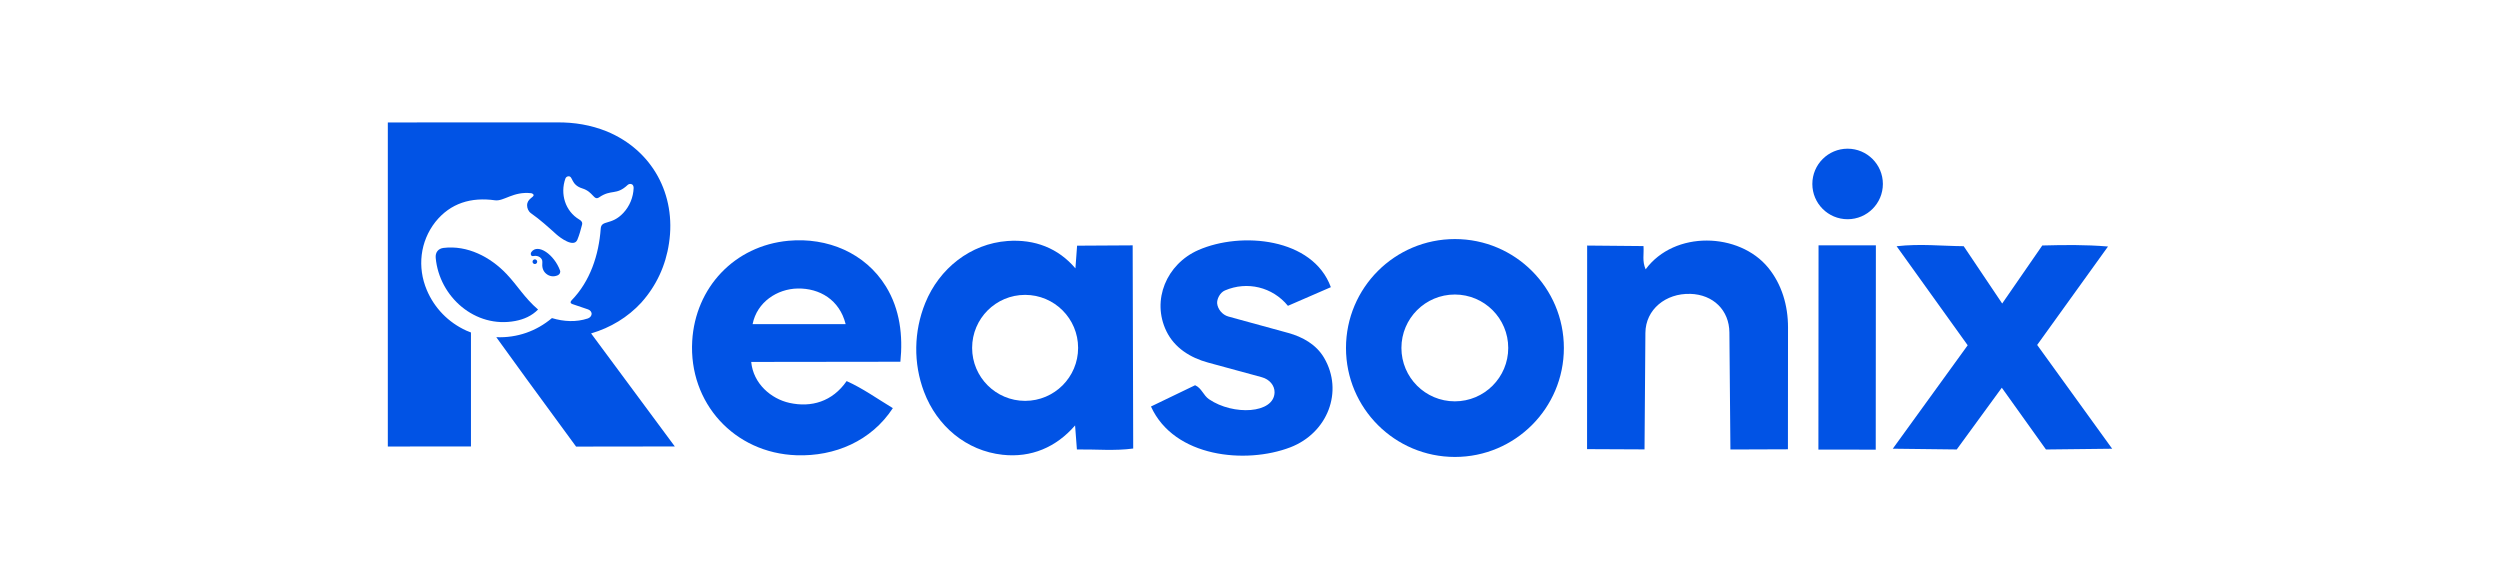
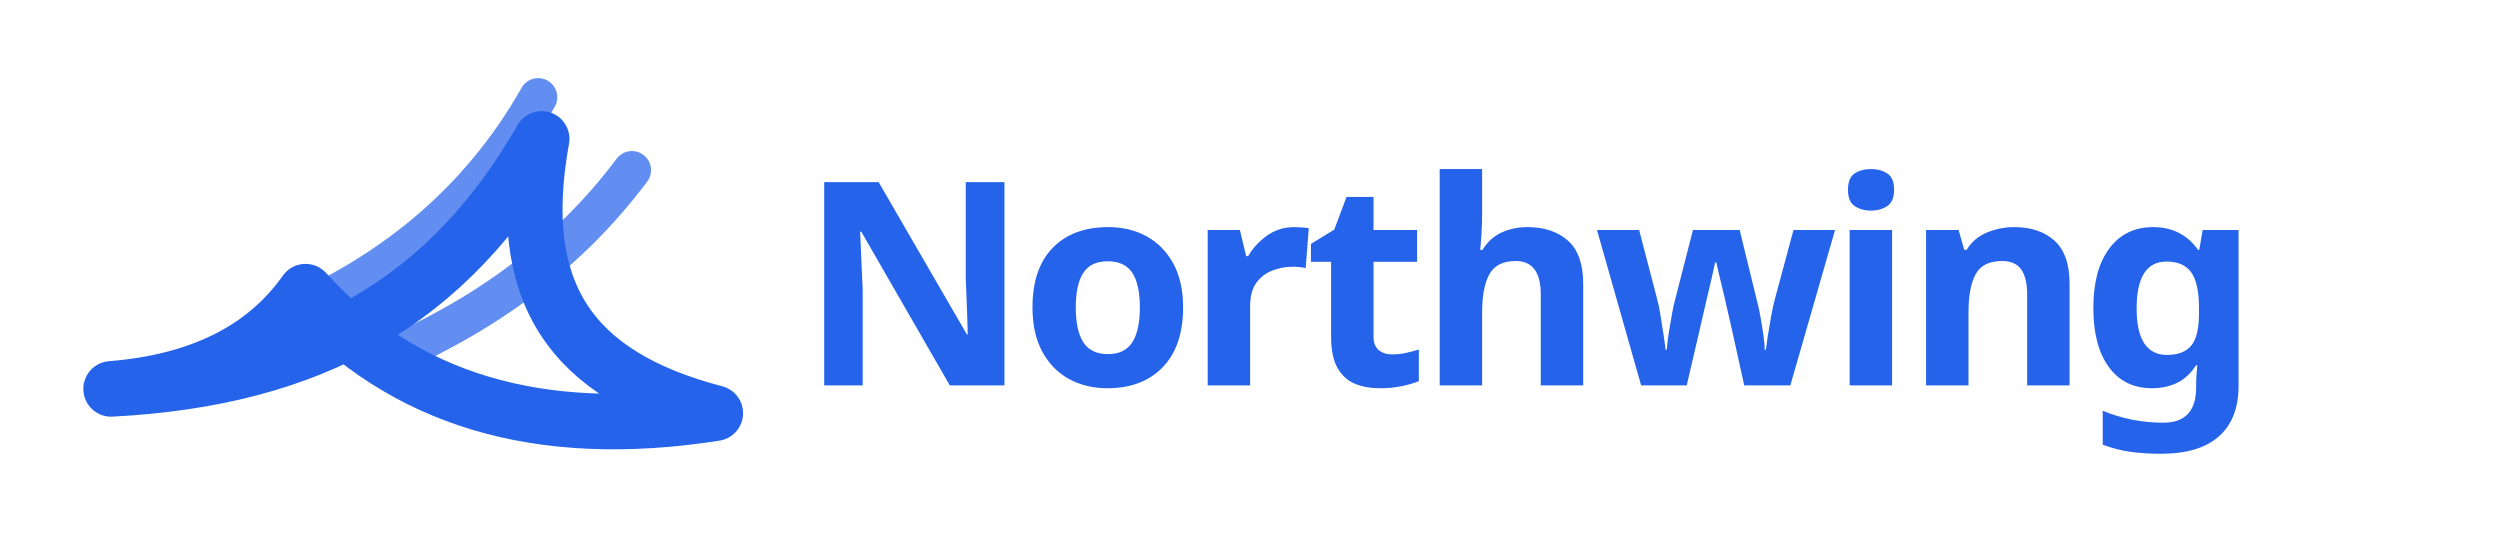
- <svg xmlns="http://www.w3.org/2000/svg" id="_图层_1" data-name="图层 1" viewBox="0 0 1692.66 392.25">
-   <defs>
-     <style>
-       .cls-1 {
-         fill: #0153e5;
-       }
-     </style>
-   </defs>
-   <path class="cls-1" d="M767.26,303.68c-12.37,1.71-24.96.46-38.13.63l-1.23-16.27c-12.87,14.9-29.84,21.97-49.07,19.87-24.58-2.69-44.41-19.38-53.2-42.6-7.32-19.32-6.99-40.86.81-60.12,9.5-23.46,30.72-40.21,55.73-42.02,18.41-1.33,34.33,4.84,45.96,18.54l1.13-15.37,37.63-.22.36,137.56ZM729.95,235.53c0-19.82-16.06-35.88-35.88-35.88s-35.88,16.06-35.88,35.88,16.06,35.88,35.88,35.88,35.88-16.06,35.88-35.88Z" />
-   <path class="cls-1" d="M573.23,258.02c11.08,4.99,20.6,11.87,31.28,18.31-14.54,22.26-39.3,32.78-65.14,31.91-42.29-1.42-73.12-35.5-70.7-77.31,2.1-36.29,28.66-64.56,65.17-67.92,26.31-2.42,52.01,8.19,66.02,30.99,9.52,15.5,11.55,33.39,9.76,50.92l-101,.13c1.4,14.77,13.51,25.01,25.92,27.74,14.72,3.24,29.02-.82,38.69-14.77ZM572.56,219.47c-4.12-16.52-17.68-24.4-32.5-24.13-13.74.25-27.5,9.07-30.5,24.11l63,.02Z" />
-   <path class="cls-1" d="M1058.84,235.62c0,40.74-33.02,73.76-73.76,73.76s-73.76-33.02-73.76-73.76,33.02-73.76,73.76-73.76,73.76,33.02,73.76,73.76ZM1021.17,235.57c0-19.97-16.19-36.16-36.16-36.16s-36.16,16.19-36.16,36.16,16.19,36.16,36.16,36.16,36.16-16.19,36.16-36.16Z" />
-   <path class="cls-1" d="M1144.36,198.98c-16.4-.48-30.2,10.42-30.32,26.41l-.59,78.88-38.91-.18.06-137.83,38.15.35c.41,5.66-1.03,9.97,1.45,15.75,19.54-26.51,63.34-25.07,82.95-1.16,9.2,11.23,13.46,25.62,13.45,40.38l-.06,82.62-38.94.14-.69-79.28c-.13-14.92-10.82-25.64-26.54-26.1Z" />
-   <path class="cls-1" d="M1430.09,303.82l-44.84.51-29.9-41.82-30.52,41.81-43.29-.52,50.71-70.03-48.12-67.06c16.29-1.81,30.31-.14,45.42-.02l26.06,38.81,27.14-39.29c14.85-.38,28.79-.61,44.5.69l-47.96,66.65,50.79,70.28Z" />
-   <path class="cls-1" d="M873.65,302.86c-30.01,11.52-78.69,6.96-94.37-27.63l29.88-14.4c4.49,1.96,5.5,6.8,9.44,9.49,16.43,11.17,43.99,9.75,44.36-4.61.12-4.72-3.46-8.89-8.58-10.29l-36.51-9.95c-11.77-3.21-22.59-9.81-28.13-21.2-10.25-21.06.12-45.53,21.63-54.96,29.01-12.72,77.53-8.27,89.7,25.13l-29.06,12.62c-10.47-12.8-27.66-16.84-42.64-10.42-3.51,1.5-5.54,6.03-5.28,8.81.35,3.7,3.39,7.71,7.59,8.86l40.46,11.09c9.77,2.68,19.02,7.82,24.29,16.77,13.52,22.96,2.31,51.05-22.78,60.69Z" />
-   <rect class="cls-1" x="1181.54" y="215.87" width="138.32" height="38.82" transform="translate(1014.48 1485.8) rotate(-89.96)" />
-   <circle class="cls-1" cx="1250.95" cy="124.55" r="23.88" />
-   <g>
-     <path class="cls-1" d="M369.75,185.3c2.09,1.76,4.98,2.41,7.95,1.06,1.18-.54,1.96-1.91,1.47-3.25-3.92-10.71-14.97-18.54-19.38-12.48-.54.74-.52,1.7-.11,2.29.32.47.97.57,1.82.4,2.68-.56,6.02,1.31,5.7,4.3-.33,3.12.3,5.79,2.56,7.69Z" />
-     <path class="cls-1" d="M434.28,204.78c10.12-11.32,16.46-25.01,18.67-40.07,5.04-32.93-11.31-63.01-42.11-75.75-10.83-4.35-21.95-6.2-33.76-6.09l-114.5.03v219.42s56.29-.04,56.29-.04v-77.17c-1.86-.69-3.15-1.27-3.15-1.27-12.24-5.59-21.6-15.29-26.74-27.44-6.56-15.51-4.54-32.9,5.78-46.12,10.28-12.84,24.31-16.92,40.41-14.67,5.95.83,12.3-6.15,24.4-4.81.81.09,1.63.7,1.71,1.18.28,1.65-4.4,2.54-4.4,7.05,0,1.9.85,4.1,2.65,5.36,6.17,4.33,11.51,9.19,17.1,14.22,2.72,2.44,11.93,9.31,14.27,3.72,1.37-3.26,2.27-6.68,3.18-10.15.45-1.72-.5-2.74-1.89-3.56-9.5-5.63-13.08-17.35-9.37-27.74.36-1,1.29-1.49,2.08-1.52,3.19-.14,1.49,5.78,9.38,8.21,7.49,2.31,7.71,8.53,11.35,6.05,8.48-5.78,11.54-1.05,19.41-8.46.81-.76,2.2-.82,3.04-.23.52.36.97,1.29.93,2.38-.23,6.26-2.67,12.24-6.95,16.84-8.09,8.69-14.89,4.53-15.33,10.62-1.29,17.86-7.13,35.69-19.81,48.66-.41.42-.65,1.01-.58,1.41.07.42.57.83,1.12,1.01l10.68,3.63c1.51.51,2.6,1.87,2.41,3.31-.17,1.26-1.17,2.37-2.61,2.85-7.84,2.59-16.26,2.14-24.24-.27-10.56,8.89-23.54,13.48-37.68,12.93l20.53,28.34,33.49,45.73,66.85-.09-56.68-76.53c13.19-3.89,24.78-10.87,34.07-20.94Z" />
-     <circle class="cls-1" cx="362.14" cy="177.19" r="1.58" />
-     <path class="cls-1" d="M300.31,167.85c-3.53.43-5.65,2.96-5.31,6.74,2.39,26.35,26.7,47.92,53.94,42.72,5.8-1.11,11.08-3.41,15.36-7.74-9.27-7.98-13.79-16.12-21.41-24.13-10.91-11.47-26.43-19.54-42.58-17.59Z" />
+ <svg xmlns="http://www.w3.org/2000/svg" viewBox="0 0 720 160" role="img" aria-label="Northwing">
+   <g fill="none" stroke="#2563eb" stroke-linecap="round" stroke-linejoin="round">
+     <path stroke-width="16" d="M32 112c58-3 97-25 124-72-8 44 8 68 50 79-51 8-90-4-118-35-12 17-31 26-56 28Z" />
+     <path stroke-width="11" d="M76 94c36-14 62-36 79-66M109 104c31-13 55-31 73-55" opacity=".72" />
  </g>
+   <text x="230" y="111" fill="#2563eb" font-family="Aptos, Segoe UI, Microsoft YaHei, sans-serif" font-size="82" font-weight="700" letter-spacing="-3">Northwing</text>
</svg>
